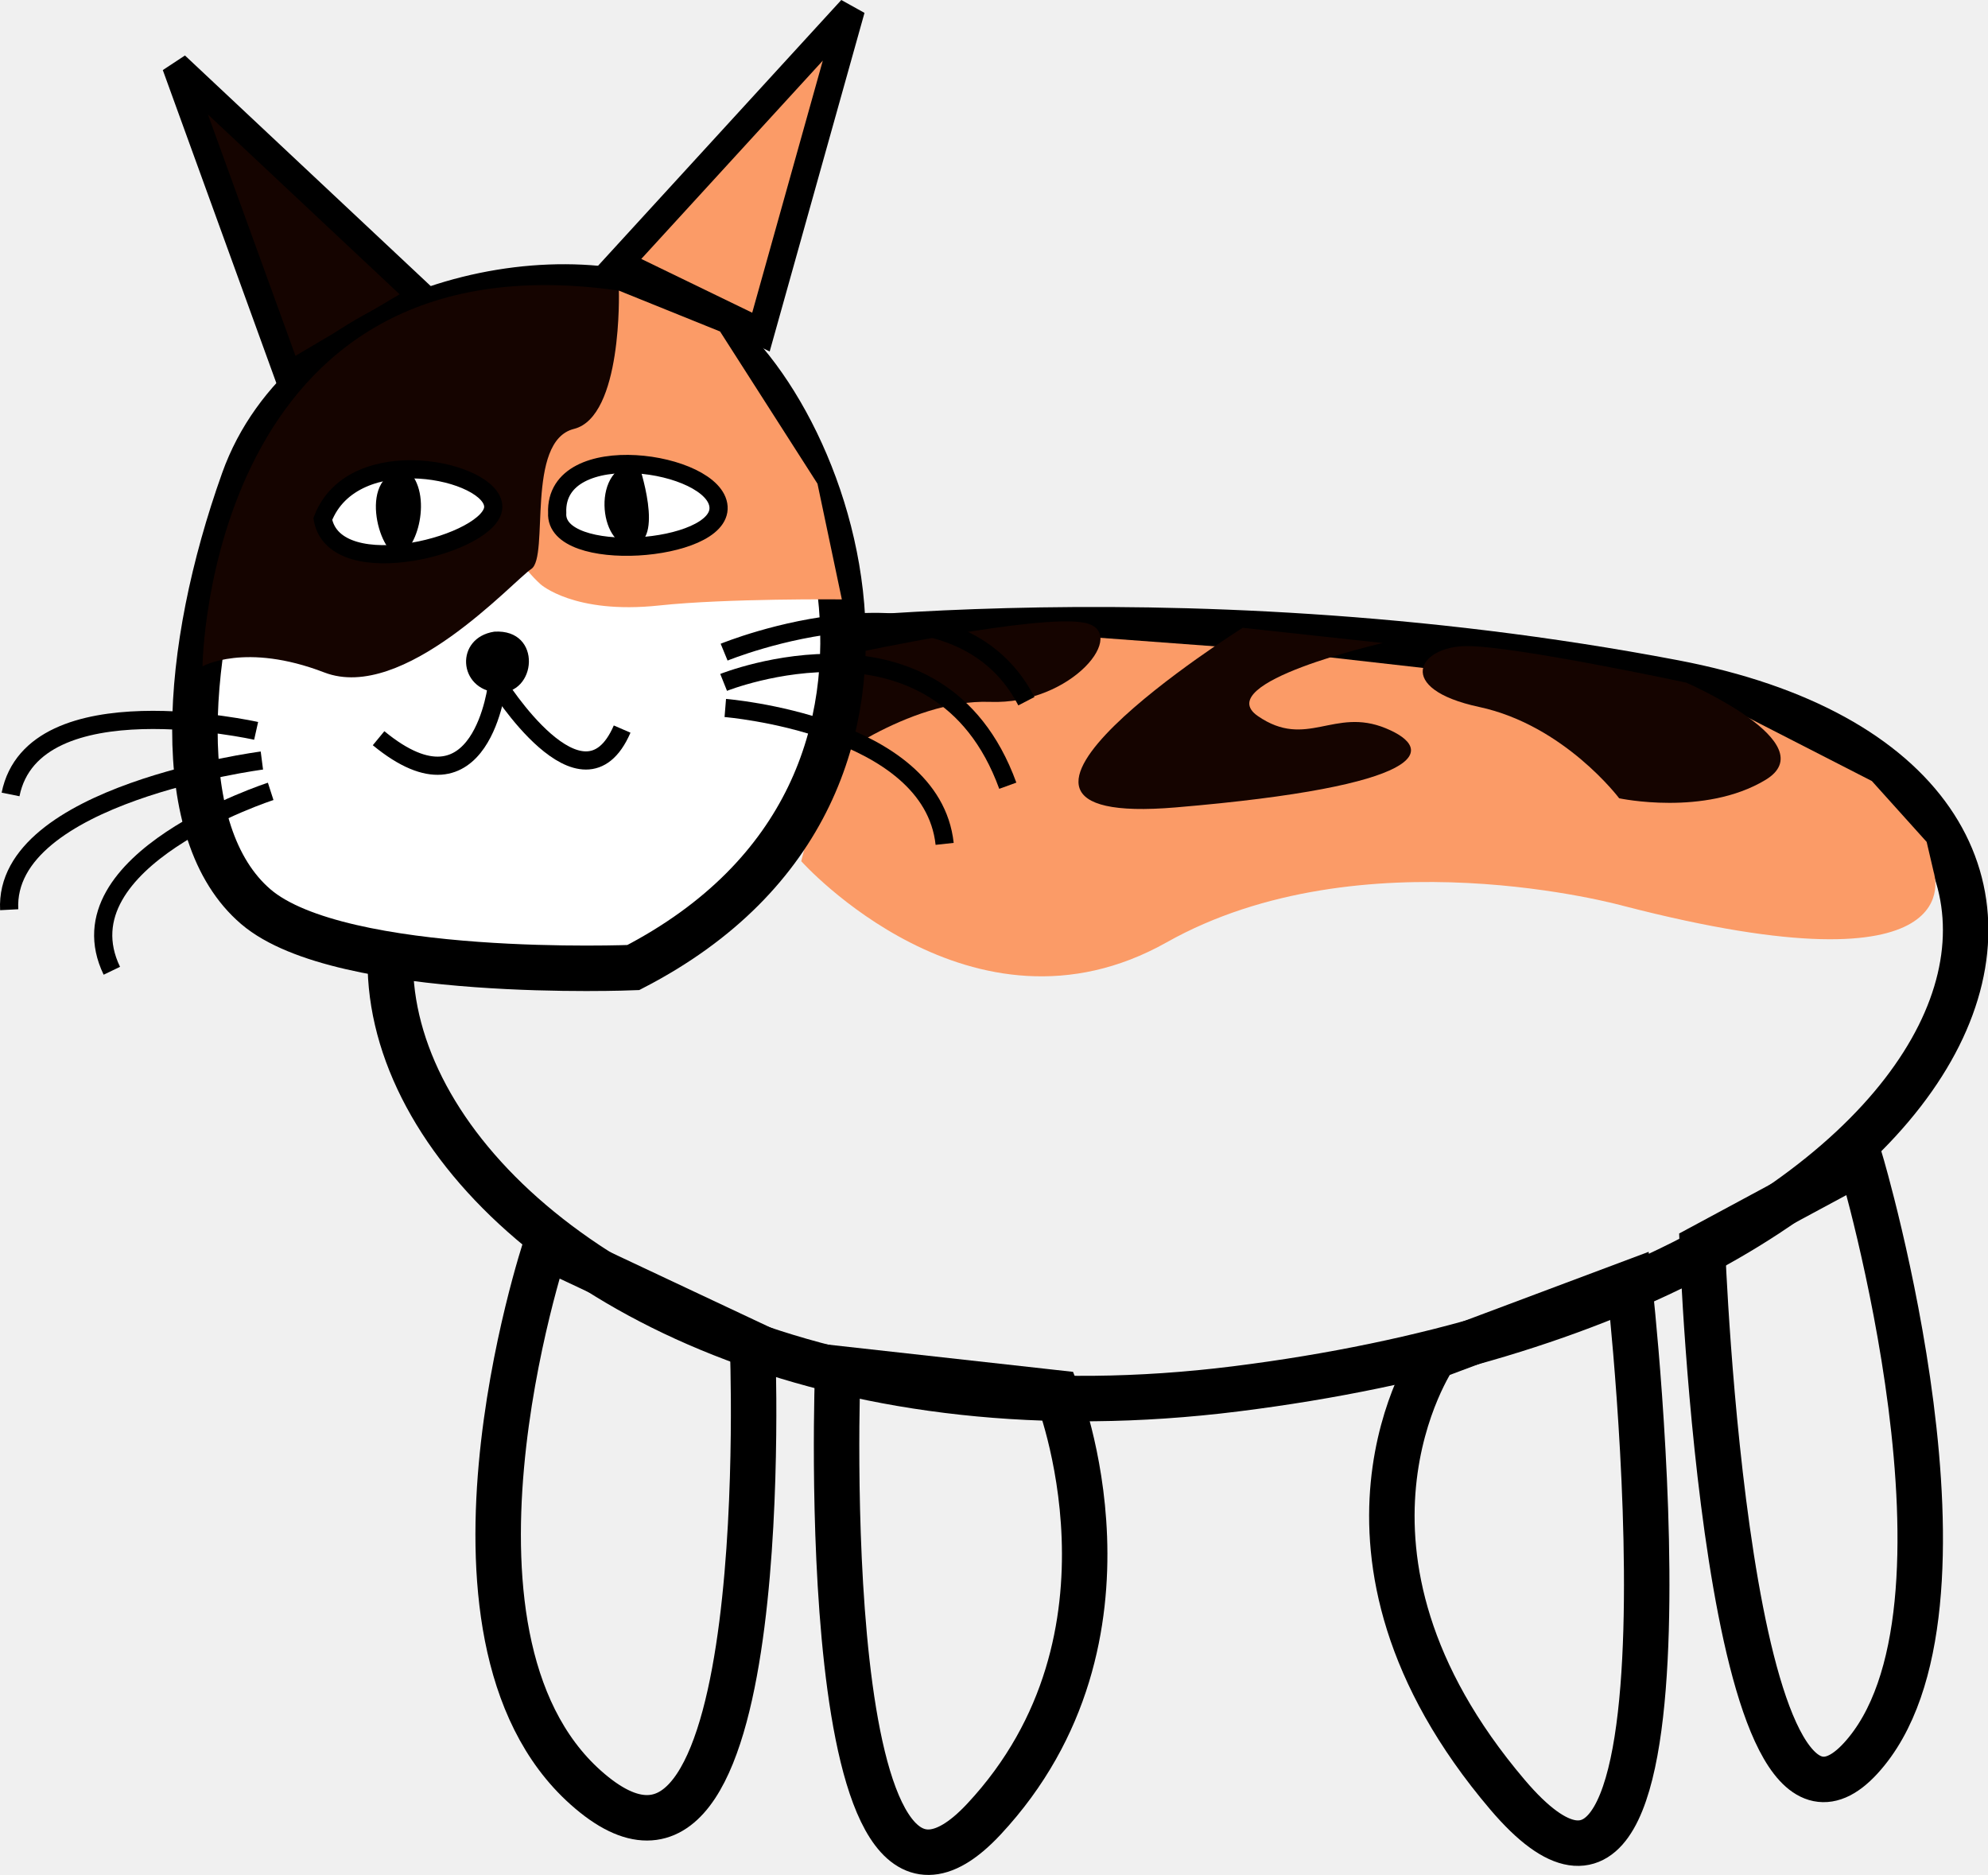
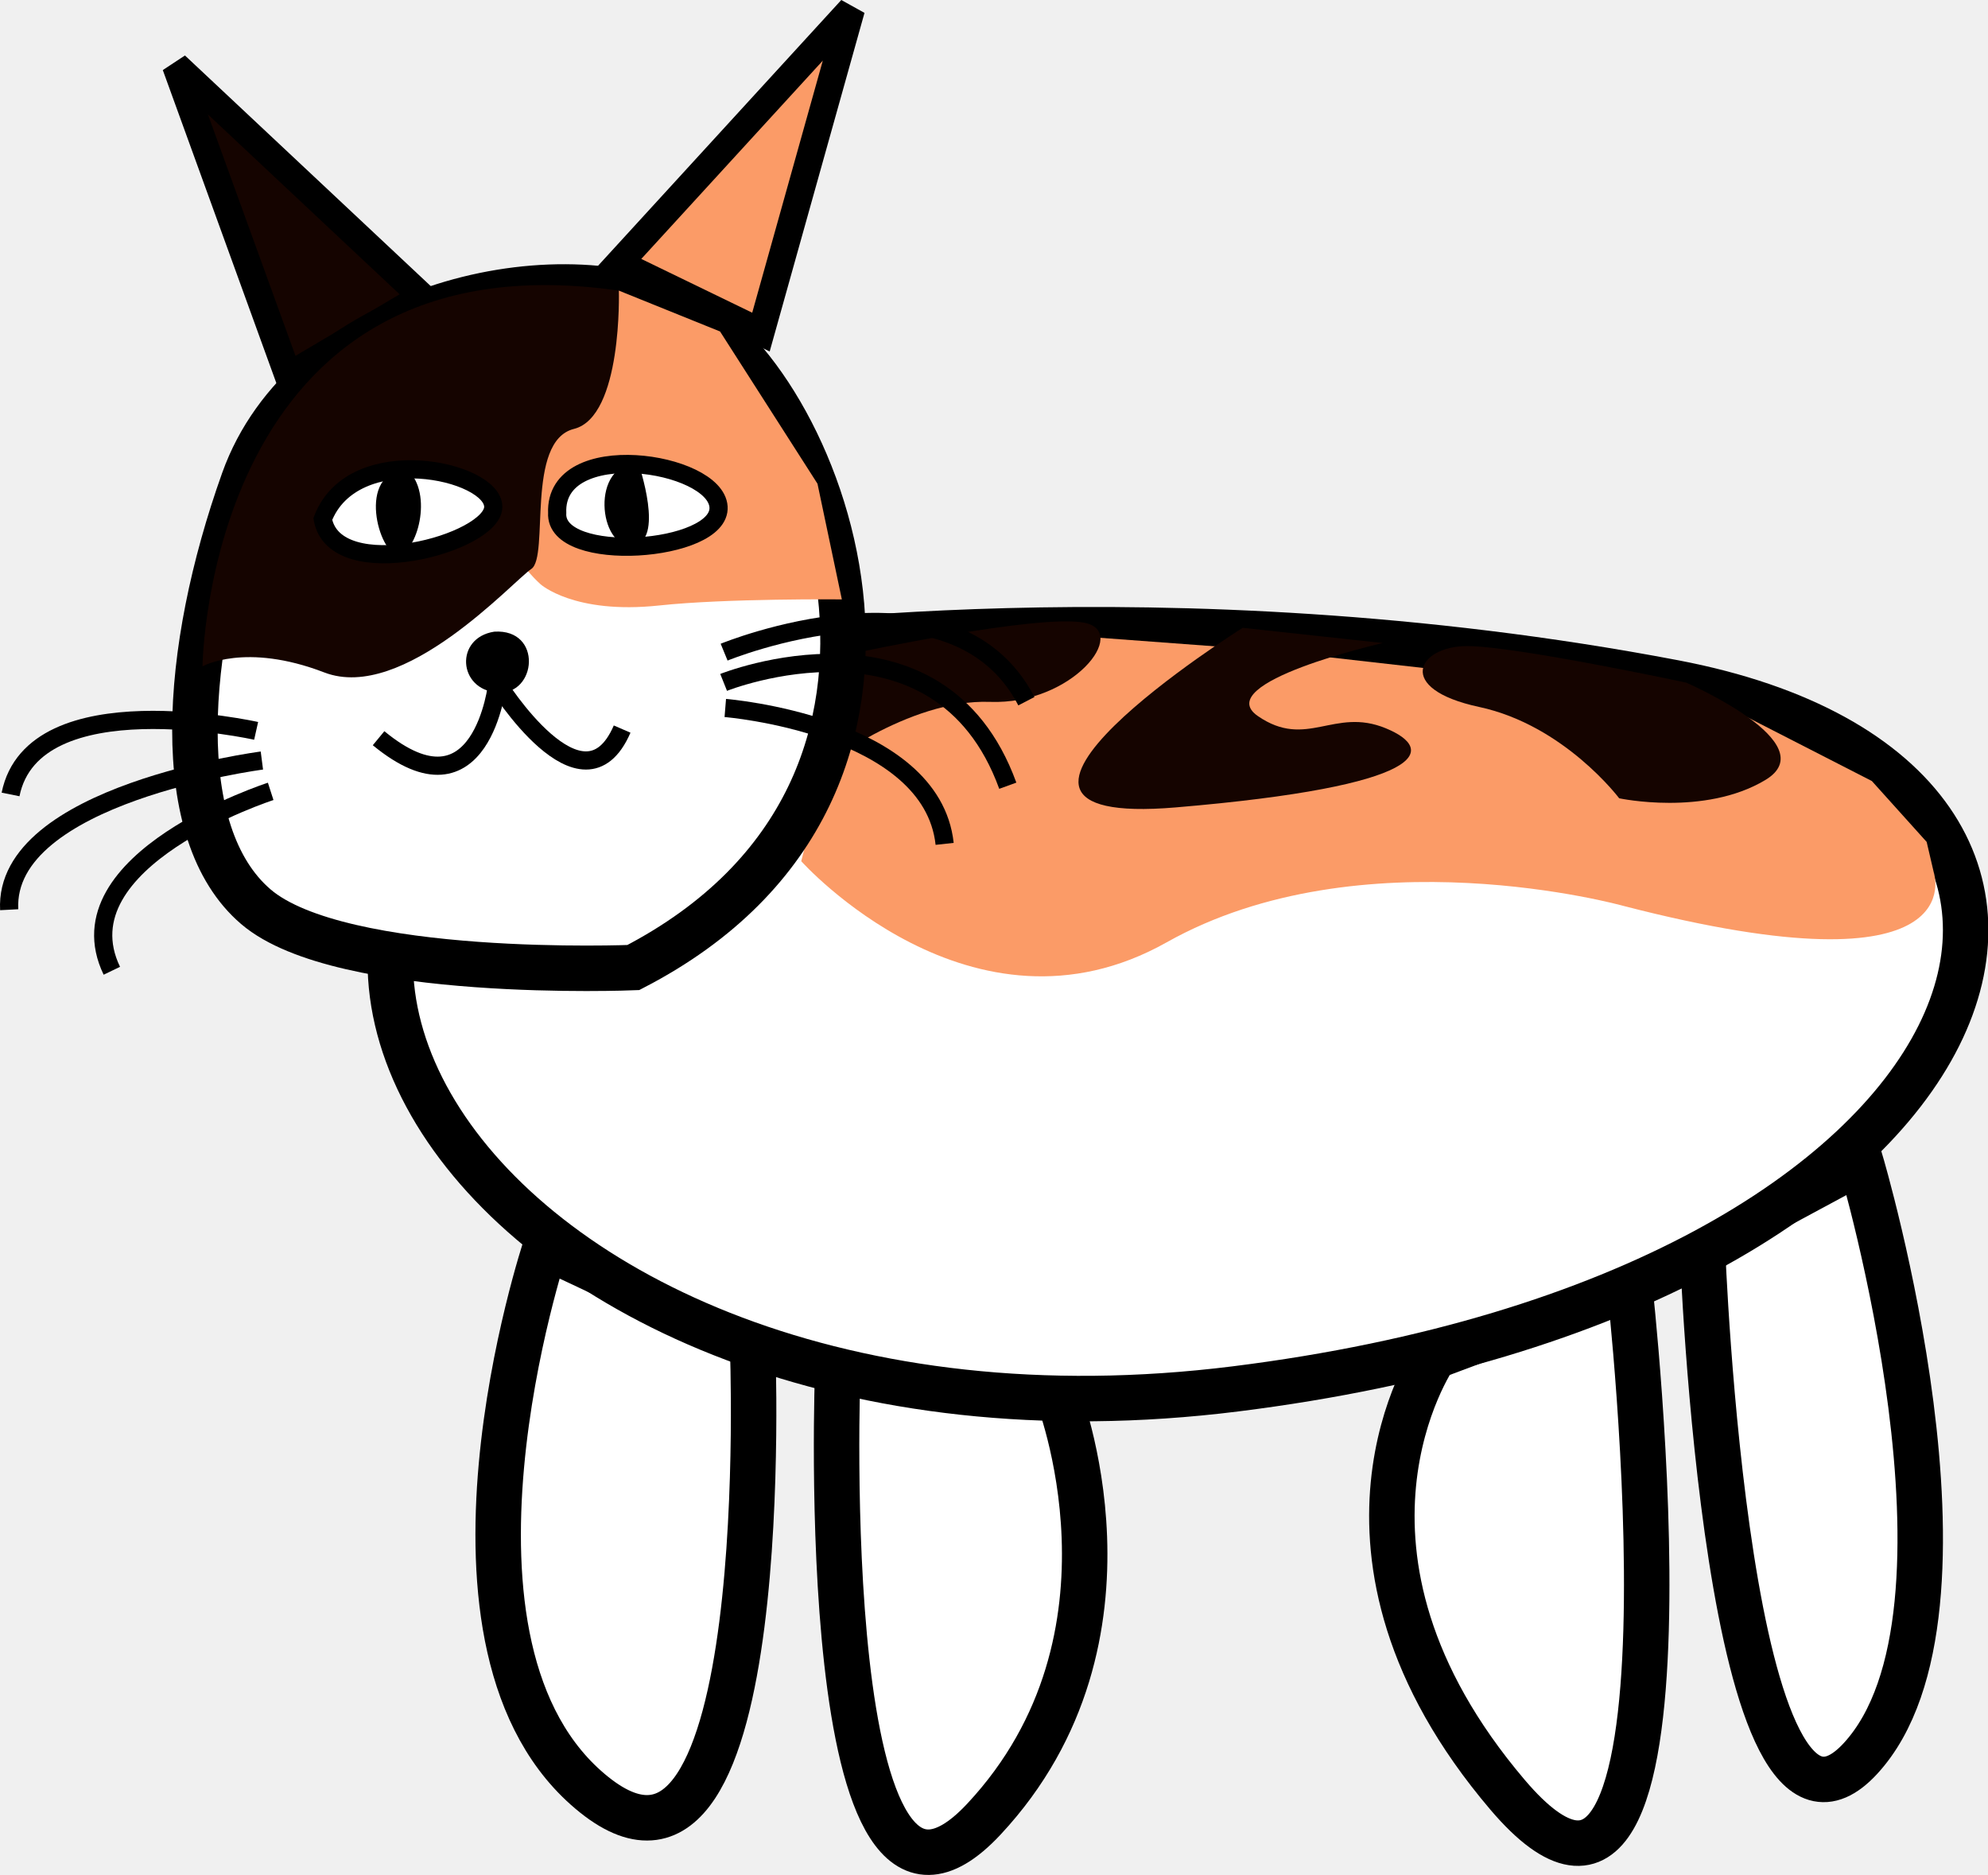
<svg xmlns="http://www.w3.org/2000/svg" width="218.639mm" height="206.214mm" viewBox="0 0 218.639 206.214" version="1.1" id="svg_cat">
  <defs id="defs2" />
  <g id="cat" style="display:inline" transform="translate(-124.8257,-215.1031)">
-     <g id="right_legs">
-       <path style="font-variation-settings:normal;opacity:1;vector-effect:none;fill:none;fill-opacity:1;stroke:#000000;stroke-width:5;stroke-linecap:butt;stroke-linejoin:miter;stroke-miterlimit:4;stroke-dasharray:none;stroke-dashoffset:0;stroke-opacity:1;-inkscape-stroke:none;stop-color:#000000;stop-opacity:1" d="M 329.464,342.857 312.054,352.232 C 312.054,352.232 314.732,424.554 329.464,408.482 344.196,392.411 329.464,342.857 329.464,342.857 Z" id="leg4" />
-       <path style="font-variation-settings:normal;opacity:1;vector-effect:none;fill:none;fill-opacity:1;stroke:#000000;stroke-width:5;stroke-linecap:butt;stroke-linejoin:miter;stroke-miterlimit:4;stroke-dasharray:none;stroke-dashoffset:0;stroke-opacity:1;-inkscape-stroke:none;stop-color:#000000;stop-opacity:1" d="M 282.589,364.286 304.018,356.25 C 304.018,356.25 313.393,439.286 290.625,412.5 267.857,385.714 282.589,364.286 282.589,364.286 Z" id="leg3" />
+     <g id="right_legs" style="fill:#ffffff;fill-opacity:1">
+       <path style="font-variation-settings:normal;opacity:1;vector-effect:none;fill:#ffffff;fill-opacity:1;stroke:#000000;stroke-width:5;stroke-linecap:butt;stroke-linejoin:miter;stroke-miterlimit:4;stroke-dasharray:none;stroke-dashoffset:0;stroke-opacity:1;-inkscape-stroke:none;stop-color:#000000;stop-opacity:1" d="M 329.464,342.857 312.054,352.232 C 312.054,352.232 314.732,424.554 329.464,408.482 344.196,392.411 329.464,342.857 329.464,342.857 Z" id="leg4" />
+       <path style="font-variation-settings:normal;opacity:1;vector-effect:none;fill:#ffffff;fill-opacity:1;stroke:#000000;stroke-width:5;stroke-linecap:butt;stroke-linejoin:miter;stroke-miterlimit:4;stroke-dasharray:none;stroke-dashoffset:0;stroke-opacity:1;-inkscape-stroke:none;stop-color:#000000;stop-opacity:1" d="M 282.589,364.286 304.018,356.25 C 304.018,356.25 313.393,439.286 290.625,412.5 267.857,385.714 282.589,364.286 282.589,364.286 Z" id="leg3" />
    </g>
-     <g id="left_legs">
-       <path style="font-variation-settings:normal;opacity:1;vector-effect:none;fill:none;fill-opacity:1;stroke:#000000;stroke-width:5;stroke-linecap:butt;stroke-linejoin:miter;stroke-miterlimit:4;stroke-dasharray:none;stroke-dashoffset:0;stroke-opacity:1;-inkscape-stroke:none;stop-color:#000000;stop-opacity:1" d="M 241.071,368.304 216.964,365.625 C 216.964,365.625 214.286,435.268 233.036,415.179 251.786,395.089 241.071,368.304 241.071,368.304 Z" id="leg2" />
-       <path style="font-variation-settings:normal;opacity:1;vector-effect:none;fill:none;fill-opacity:1;stroke:#000000;stroke-width:5;stroke-linecap:butt;stroke-linejoin:miter;stroke-miterlimit:4;stroke-dasharray:none;stroke-dashoffset:0;stroke-opacity:1;-inkscape-stroke:none;stop-color:#000000;stop-opacity:1" d="M 184.821,352.232 207.589,362.946 C 207.589,362.946 210.268,428.571 190.179,412.5 170.089,396.429 184.821,352.232 184.821,352.232 Z" id="leg1" />
+     <g id="left_legs" style="fill:#ffffff;fill-opacity:1">
+       <path style="font-variation-settings:normal;opacity:1;vector-effect:none;fill:#ffffff;fill-opacity:1;stroke:#000000;stroke-width:5;stroke-linecap:butt;stroke-linejoin:miter;stroke-miterlimit:4;stroke-dasharray:none;stroke-dashoffset:0;stroke-opacity:1;-inkscape-stroke:none;stop-color:#000000;stop-opacity:1" d="M 241.071,368.304 216.964,365.625 C 216.964,365.625 214.286,435.268 233.036,415.179 251.786,395.089 241.071,368.304 241.071,368.304 Z" id="leg2" />
+       <path style="font-variation-settings:normal;opacity:1;vector-effect:none;fill:#ffffff;fill-opacity:1;stroke:#000000;stroke-width:5;stroke-linecap:butt;stroke-linejoin:miter;stroke-miterlimit:4;stroke-dasharray:none;stroke-dashoffset:0;stroke-opacity:1;-inkscape-stroke:none;stop-color:#000000;stop-opacity:1" d="M 184.821,352.232 207.589,362.946 C 207.589,362.946 210.268,428.571 190.179,412.5 170.089,396.429 184.821,352.232 184.821,352.232 Z" id="leg1" />
    </g>
    <g id="body">
-       <path style="font-variation-settings:normal;opacity:1;vector-effect:none;fill:none;fill-opacity:1;stroke:#000000;stroke-width:5;stroke-linecap:butt;stroke-linejoin:miter;stroke-miterlimit:4;stroke-dasharray:none;stroke-dashoffset:0;stroke-opacity:1;-inkscape-stroke:none;stop-color:#000000;stop-opacity:1" d="M 204.464,286.83 C 204.464,286.83 252.679,279.464 308.929,290.179 365.179,300.893 346.429,357.143 260.714,367.857 175,378.571 132.143,305.58 204.464,286.83 Z" id="body_outline" />
+       <path style="font-variation-settings:normal;opacity:1;vector-effect:none;fill:#ffffff;fill-opacity:1;stroke:#000000;stroke-width:5;stroke-linecap:butt;stroke-linejoin:miter;stroke-miterlimit:4;stroke-dasharray:none;stroke-dashoffset:0;stroke-opacity:1;-inkscape-stroke:none;stop-color:#000000;stop-opacity:1" d="M 204.464,286.83 C 204.464,286.83 252.679,279.464 308.929,290.179 365.179,300.893 346.429,357.143 260.714,367.857 175,378.571 132.143,305.58 204.464,286.83 Z" id="body_outline" />
      <path style="font-variation-settings:normal;opacity:1;vector-effect:none;fill:#fb9b67;fill-opacity:1;stroke:none;stroke-width:5;stroke-linecap:butt;stroke-linejoin:miter;stroke-miterlimit:4;stroke-dasharray:none;stroke-dashoffset:0;stroke-opacity:1;-inkscape-stroke:none;stop-color:#000000;stop-opacity:1" d="M 212.946,309.821 C 212.946,309.821 231.696,330.804 253.125,318.75 274.554,306.696 303.348,314.732 303.348,314.732 342.187,324.777 337.5,311.049 337.5,311.049 L 336.719,307.701 330.692,301.004 316.964,293.973 296.54,290.29 264.062,286.607 241.518,284.933 218.75,286.942 Z" id="back_colouring1" />
      <path style="font-variation-settings:normal;opacity:1;vector-effect:none;fill:#150400;fill-opacity:1;stroke:none;stroke-width:5;stroke-linecap:butt;stroke-linejoin:miter;stroke-miterlimit:4;stroke-dasharray:none;stroke-dashoffset:0;stroke-opacity:1;-inkscape-stroke:none;stop-color:#000000;stop-opacity:1" d="M 218.75,286.942 214.955,299.665 C 214.955,299.665 224.665,291.964 233.705,292.299 242.746,292.634 249.107,284.598 244.085,283.594 239.062,282.589 218.75,286.942 218.75,286.942 Z" id="back_colouring2" />
      <path style="font-variation-settings:normal;opacity:1;vector-effect:none;fill:#150400;fill-opacity:1;stroke:none;stroke-width:5;stroke-linecap:butt;stroke-linejoin:miter;stroke-miterlimit:4;stroke-dasharray:none;stroke-dashoffset:0;stroke-opacity:1;-inkscape-stroke:none;stop-color:#000000;stop-opacity:1" d="M 261.496,284.152 C 261.496,284.152 226.339,306.25 254.129,303.906 281.92,301.562 282.924,297.545 277.232,295.201 271.54,292.857 268.527,297.545 263.17,293.862 257.812,290.179 276.897,285.826 276.897,285.826 Z" id="back_colouring3" />
      <path style="font-variation-settings:normal;opacity:1;vector-effect:none;fill:#150400;fill-opacity:1;stroke:none;stroke-width:5;stroke-linecap:butt;stroke-linejoin:miter;stroke-miterlimit:4;stroke-dasharray:none;stroke-dashoffset:0;stroke-opacity:1;-inkscape-stroke:none;stop-color:#000000;stop-opacity:1" d="M 302.902,302.902 C 302.902,302.902 296.875,294.866 287.5,292.857 278.125,290.848 280.804,286.161 286.161,286.161 291.518,286.161 310.268,290.179 310.268,290.179 310.268,290.179 325.67,296.875 318.973,300.893 312.277,304.911 302.902,302.902 302.902,302.902 Z" id="back_colouring4" />
    </g>
    <g id="head">
      <path style="font-variation-settings:normal;opacity:1;fill:#fb9b67;fill-opacity:1;stroke:#000000;stroke-width:3;stroke-linecap:butt;stroke-linejoin:miter;stroke-miterlimit:4;stroke-dasharray:none;stroke-dashoffset:0;stroke-opacity:1;stop-color:#000000;stop-opacity:1" d="M 192.888,244.053 208.514,251.629 218.458,216.116 Z" id="ear_right" />
      <path style="font-variation-settings:normal;opacity:1;fill:#150400;fill-opacity:1;stroke:#000000;stroke-width:3;stroke-linecap:butt;stroke-linejoin:miter;stroke-miterlimit:4;stroke-dasharray:none;stroke-dashoffset:0;stroke-opacity:1;stop-color:#000000;stop-opacity:1" d="M 156.529,256.451 144.141,222.299 171.261,247.746 Z" id="ear_left" />
      <path style="font-variation-settings:normal;opacity:1;vector-effect:none;fill:#ffffff;fill-opacity:1;stroke:#000000;stroke-width:5;stroke-linecap:butt;stroke-linejoin:miter;stroke-miterlimit:4;stroke-dasharray:none;stroke-dashoffset:0;stroke-opacity:1;-inkscape-stroke:none;stop-color:#000000;stop-opacity:1" d="M 194.475,321.518 C 233.315,301.429 214.565,255.893 199.833,249.197 185.1,242.5 158.315,249.197 151.618,267.947 144.922,286.697 143.583,306.786 152.958,314.822 162.333,322.857 194.475,321.518 194.475,321.518 Z" id="head_outline" />
      <g id="mouth">
        <path style="font-variation-settings:normal;opacity:1;fill:none;fill-opacity:1;stroke:#000000;stroke-width:2;stroke-linecap:butt;stroke-linejoin:miter;stroke-miterlimit:4;stroke-dasharray:none;stroke-dashoffset:0;stroke-opacity:1;stop-color:#000000;stop-opacity:1" d="M 179.52,290.268 C 179.52,290.268 177.846,305.67 166.462,296.295" id="mouthpart_left" />
        <path style="font-variation-settings:normal;opacity:1;fill:none;fill-opacity:1;stroke:#000000;stroke-width:2;stroke-linecap:butt;stroke-linejoin:miter;stroke-miterlimit:4;stroke-dasharray:none;stroke-dashoffset:0;stroke-opacity:1;stop-color:#000000;stop-opacity:1" d="M 179.52,290.268 C 179.52,290.268 188.895,305.335 193.248,295.29" id="mouthpart_right" />
        <path style="font-variation-settings:normal;opacity:1;vector-effect:none;fill:#000000;fill-opacity:1;stroke:none;stroke-width:5;stroke-linecap:butt;stroke-linejoin:miter;stroke-miterlimit:4;stroke-dasharray:none;stroke-dashoffset:0;stroke-opacity:1;-inkscape-stroke:none;stop-color:#000000;stop-opacity:1" d="M 179.185,284.576 C 184.542,284.241 183.873,291.607 179.52,291.273 175.167,290.938 174.833,285.246 179.185,284.576 Z" id="mouthpart" />
      </g>
      <g id="whiskers_left">
        <path style="font-variation-settings:normal;opacity:1;fill:none;fill-opacity:1;stroke:#000000;stroke-width:2;stroke-linecap:butt;stroke-linejoin:miter;stroke-miterlimit:4;stroke-dasharray:none;stroke-dashoffset:0;stroke-opacity:1;stop-color:#000000;stop-opacity:1" d="M 152.995,295.487 C 152.995,295.487 128.497,289.99 125.987,302.481" id="whisker_left1" />
        <path style="font-variation-settings:normal;opacity:1;fill:none;fill-opacity:1;stroke:#000000;stroke-width:2;stroke-linecap:butt;stroke-linejoin:miter;stroke-miterlimit:4;stroke-dasharray:none;stroke-dashoffset:0;stroke-opacity:1;stop-color:#000000;stop-opacity:1" d="M 153.627,298.75 C 153.627,298.75 125.167,302.433 125.837,315.157" id="whisker_left2" />
        <path style="font-variation-settings:normal;opacity:1;fill:none;fill-opacity:1;stroke:#000000;stroke-width:2;stroke-linecap:butt;stroke-linejoin:miter;stroke-miterlimit:4;stroke-dasharray:none;stroke-dashoffset:0;stroke-opacity:1;stop-color:#000000;stop-opacity:1" d="M 154.595,302.142 C 154.595,302.142 131.246,309.672 137.125,321.872" id="whisker_left3" />
      </g>
      <g id="whiskers_right">
        <path style="font-variation-settings:normal;opacity:1;fill:none;fill-opacity:1;stroke:#000000;stroke-width:2;stroke-linecap:butt;stroke-linejoin:miter;stroke-miterlimit:4;stroke-dasharray:none;stroke-dashoffset:0;stroke-opacity:1;stop-color:#000000;stop-opacity:1" d="M 204.593,292.97 C 204.593,292.97 227.291,294.802 228.717,307.915" id="whisker_right3" />
        <path style="font-variation-settings:normal;opacity:1;fill:none;fill-opacity:1;stroke:#000000;stroke-width:2;stroke-linecap:butt;stroke-linejoin:miter;stroke-miterlimit:4;stroke-dasharray:none;stroke-dashoffset:0;stroke-opacity:1;stop-color:#000000;stop-opacity:1" d="M 204.41,290.156 C 204.41,290.156 228.086,280.685 235.662,301.52" id="whisker_right2" />
        <path style="font-variation-settings:normal;opacity:1;fill:none;fill-opacity:1;stroke:#000000;stroke-width:2;stroke-linecap:butt;stroke-linejoin:miter;stroke-miterlimit:4;stroke-dasharray:none;stroke-dashoffset:0;stroke-opacity:1;stop-color:#000000;stop-opacity:1" d="M 204.464,286.83 C 204.464,286.83 229.561,276.52 237.708,292.224" id="whisker_right1" />
      </g>
      <path style="font-variation-settings:normal;opacity:1;vector-effect:none;fill:#fb9b67;fill-opacity:1;stroke:none;stroke-width:5;stroke-linecap:butt;stroke-linejoin:miter;stroke-miterlimit:4;stroke-dasharray:none;stroke-dashoffset:0;stroke-opacity:1;-inkscape-stroke:none;stop-color:#000000;stop-opacity:1" d="M 192.888,247.066 204.018,251.562 214.732,268.304 217.411,281.027 C 217.411,281.027 204.766,280.899 197.321,281.696 187.946,282.701 184.263,279.353 184.263,279.353 176.228,271.987 181.25,260.938 181.25,260.938 Z" id="head_colouring_right" />
      <path style="font-variation-settings:normal;opacity:1;vector-effect:none;fill:#150400;fill-opacity:1;stroke:none;stroke-width:5;stroke-linecap:butt;stroke-linejoin:miter;stroke-miterlimit:4;stroke-dasharray:none;stroke-dashoffset:0;stroke-opacity:1;-inkscape-stroke:none;stop-color:#000000;stop-opacity:1" d="M 192.888,247.066 C 192.888,247.066 193.304,260.938 187.946,262.277 182.589,263.616 185.268,276.339 183.259,277.679 181.25,279.018 169.196,292.411 160.491,289.062 151.786,285.714 147.098,288.393 147.098,288.393 147.098,288.393 147.607,240.561 192.888,247.066 Z" id="head_colouring_left" />
      <g id="eye_left">
        <path style="font-variation-settings:normal;opacity:1;fill:#ffffff;fill-opacity:1;stroke:#000000;stroke-width:2;stroke-linecap:butt;stroke-linejoin:miter;stroke-miterlimit:4;stroke-dasharray:none;stroke-dashoffset:0;stroke-opacity:1;stop-color:#000000;stop-opacity:1" d="M 160.324,272.188 C 163.672,263.482 179.074,266.831 179.074,270.848 179.074,274.866 161.663,279.554 160.324,272.188 Z" id="eye_outline_left" />
        <path style="font-variation-settings:normal;opacity:1;vector-effect:none;fill:#000000;fill-opacity:1;stroke:none;stroke-width:5;stroke-linecap:butt;stroke-linejoin:miter;stroke-miterlimit:4;stroke-dasharray:none;stroke-dashoffset:0;stroke-opacity:1;-inkscape-stroke:none;stop-color:#000000;stop-opacity:1" d="M 169.587,266.719 C 163.895,267.054 166.574,276.094 168.583,276.094 170.592,276.094 172.6,269.398 169.587,266.719 Z" id="eye_pupil_left" />
      </g>
      <g id="eye_right">
        <path style="font-variation-settings:normal;opacity:1;fill:#ffffff;fill-opacity:1;stroke:#000000;stroke-width:2;stroke-linecap:butt;stroke-linejoin:miter;stroke-miterlimit:4;stroke-dasharray:none;stroke-dashoffset:0;stroke-opacity:1;stop-color:#000000;stop-opacity:1" d="M 186.105,271.518 C 185.77,263.148 203.516,265.826 203.85,270.848 204.185,275.871 185.77,277.21 186.105,271.518 Z" id="eye_outline_right" />
        <path style="font-variation-settings:normal;opacity:1;vector-effect:none;fill:#000000;fill-opacity:1;stroke:none;stroke-width:5;stroke-linecap:butt;stroke-linejoin:miter;stroke-miterlimit:4;stroke-dasharray:none;stroke-dashoffset:0;stroke-opacity:1;-inkscape-stroke:none;stop-color:#000000;stop-opacity:1" d="M 195.034,266.049 C 189.676,266.049 190.681,275.424 194.364,275.09 198.047,274.755 195.034,266.049 195.034,266.049 Z" id="eye_pupil_right" />
      </g>
    </g>
  </g>
</svg>
